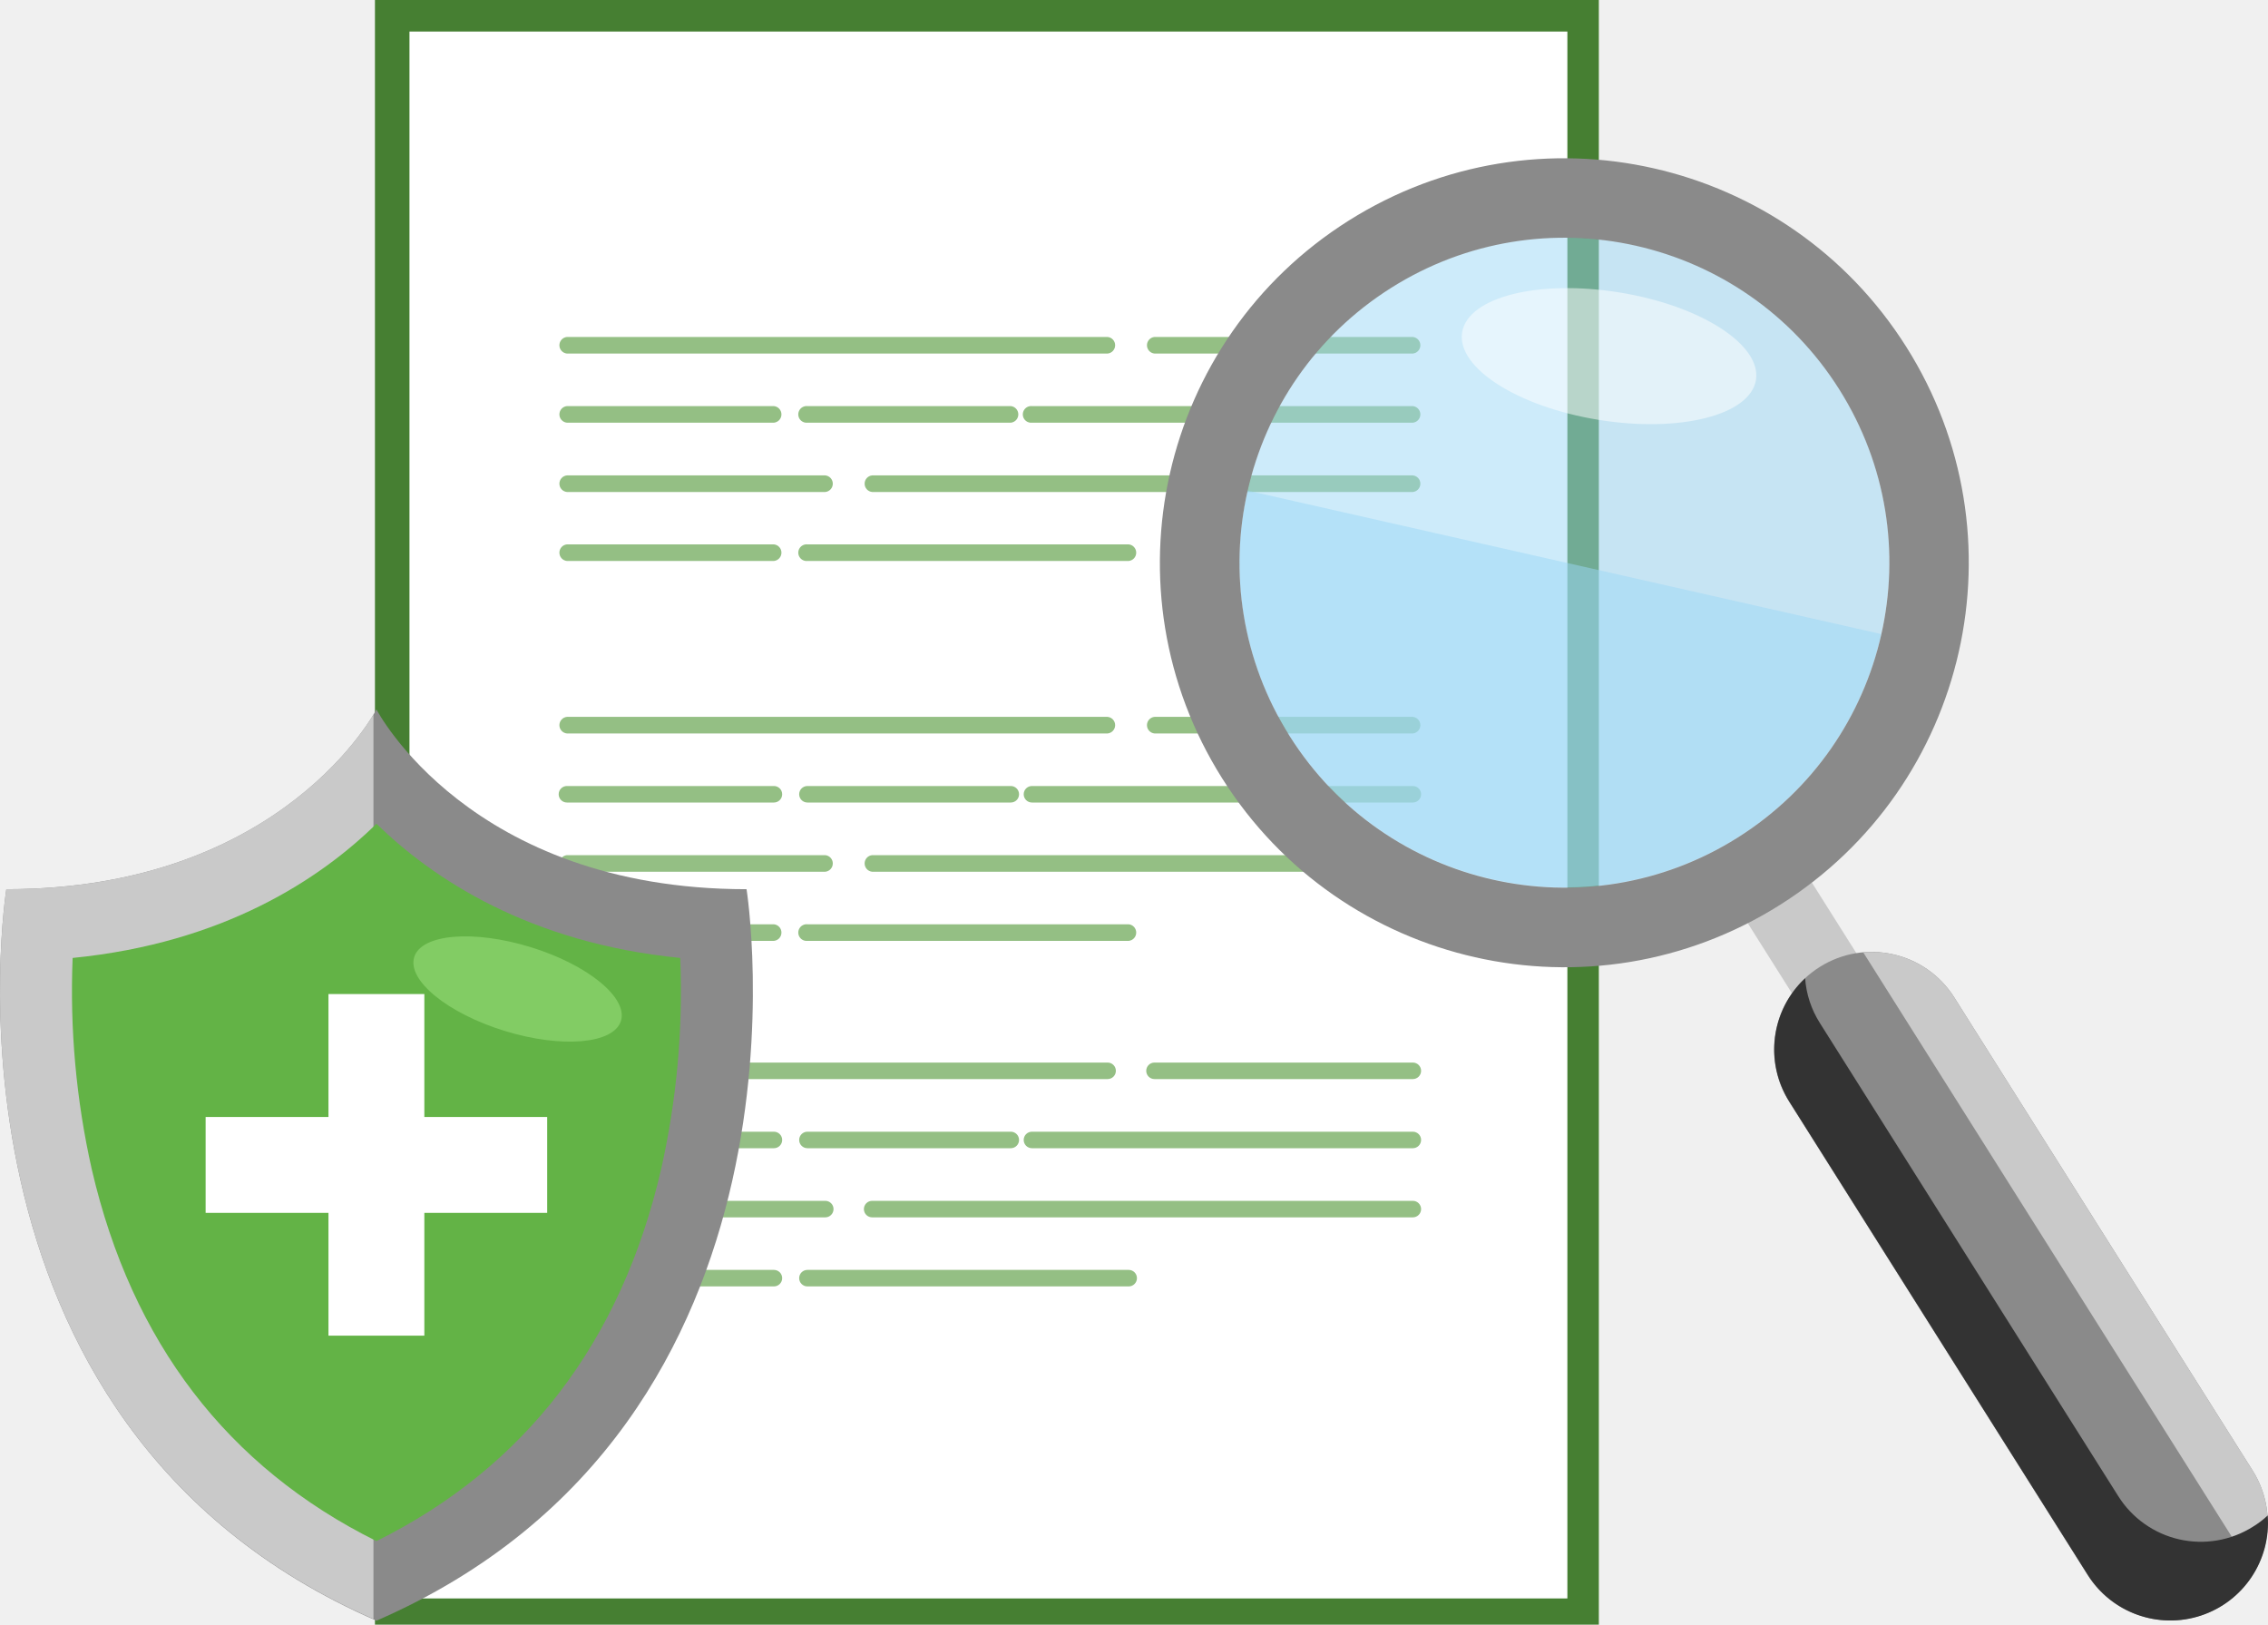
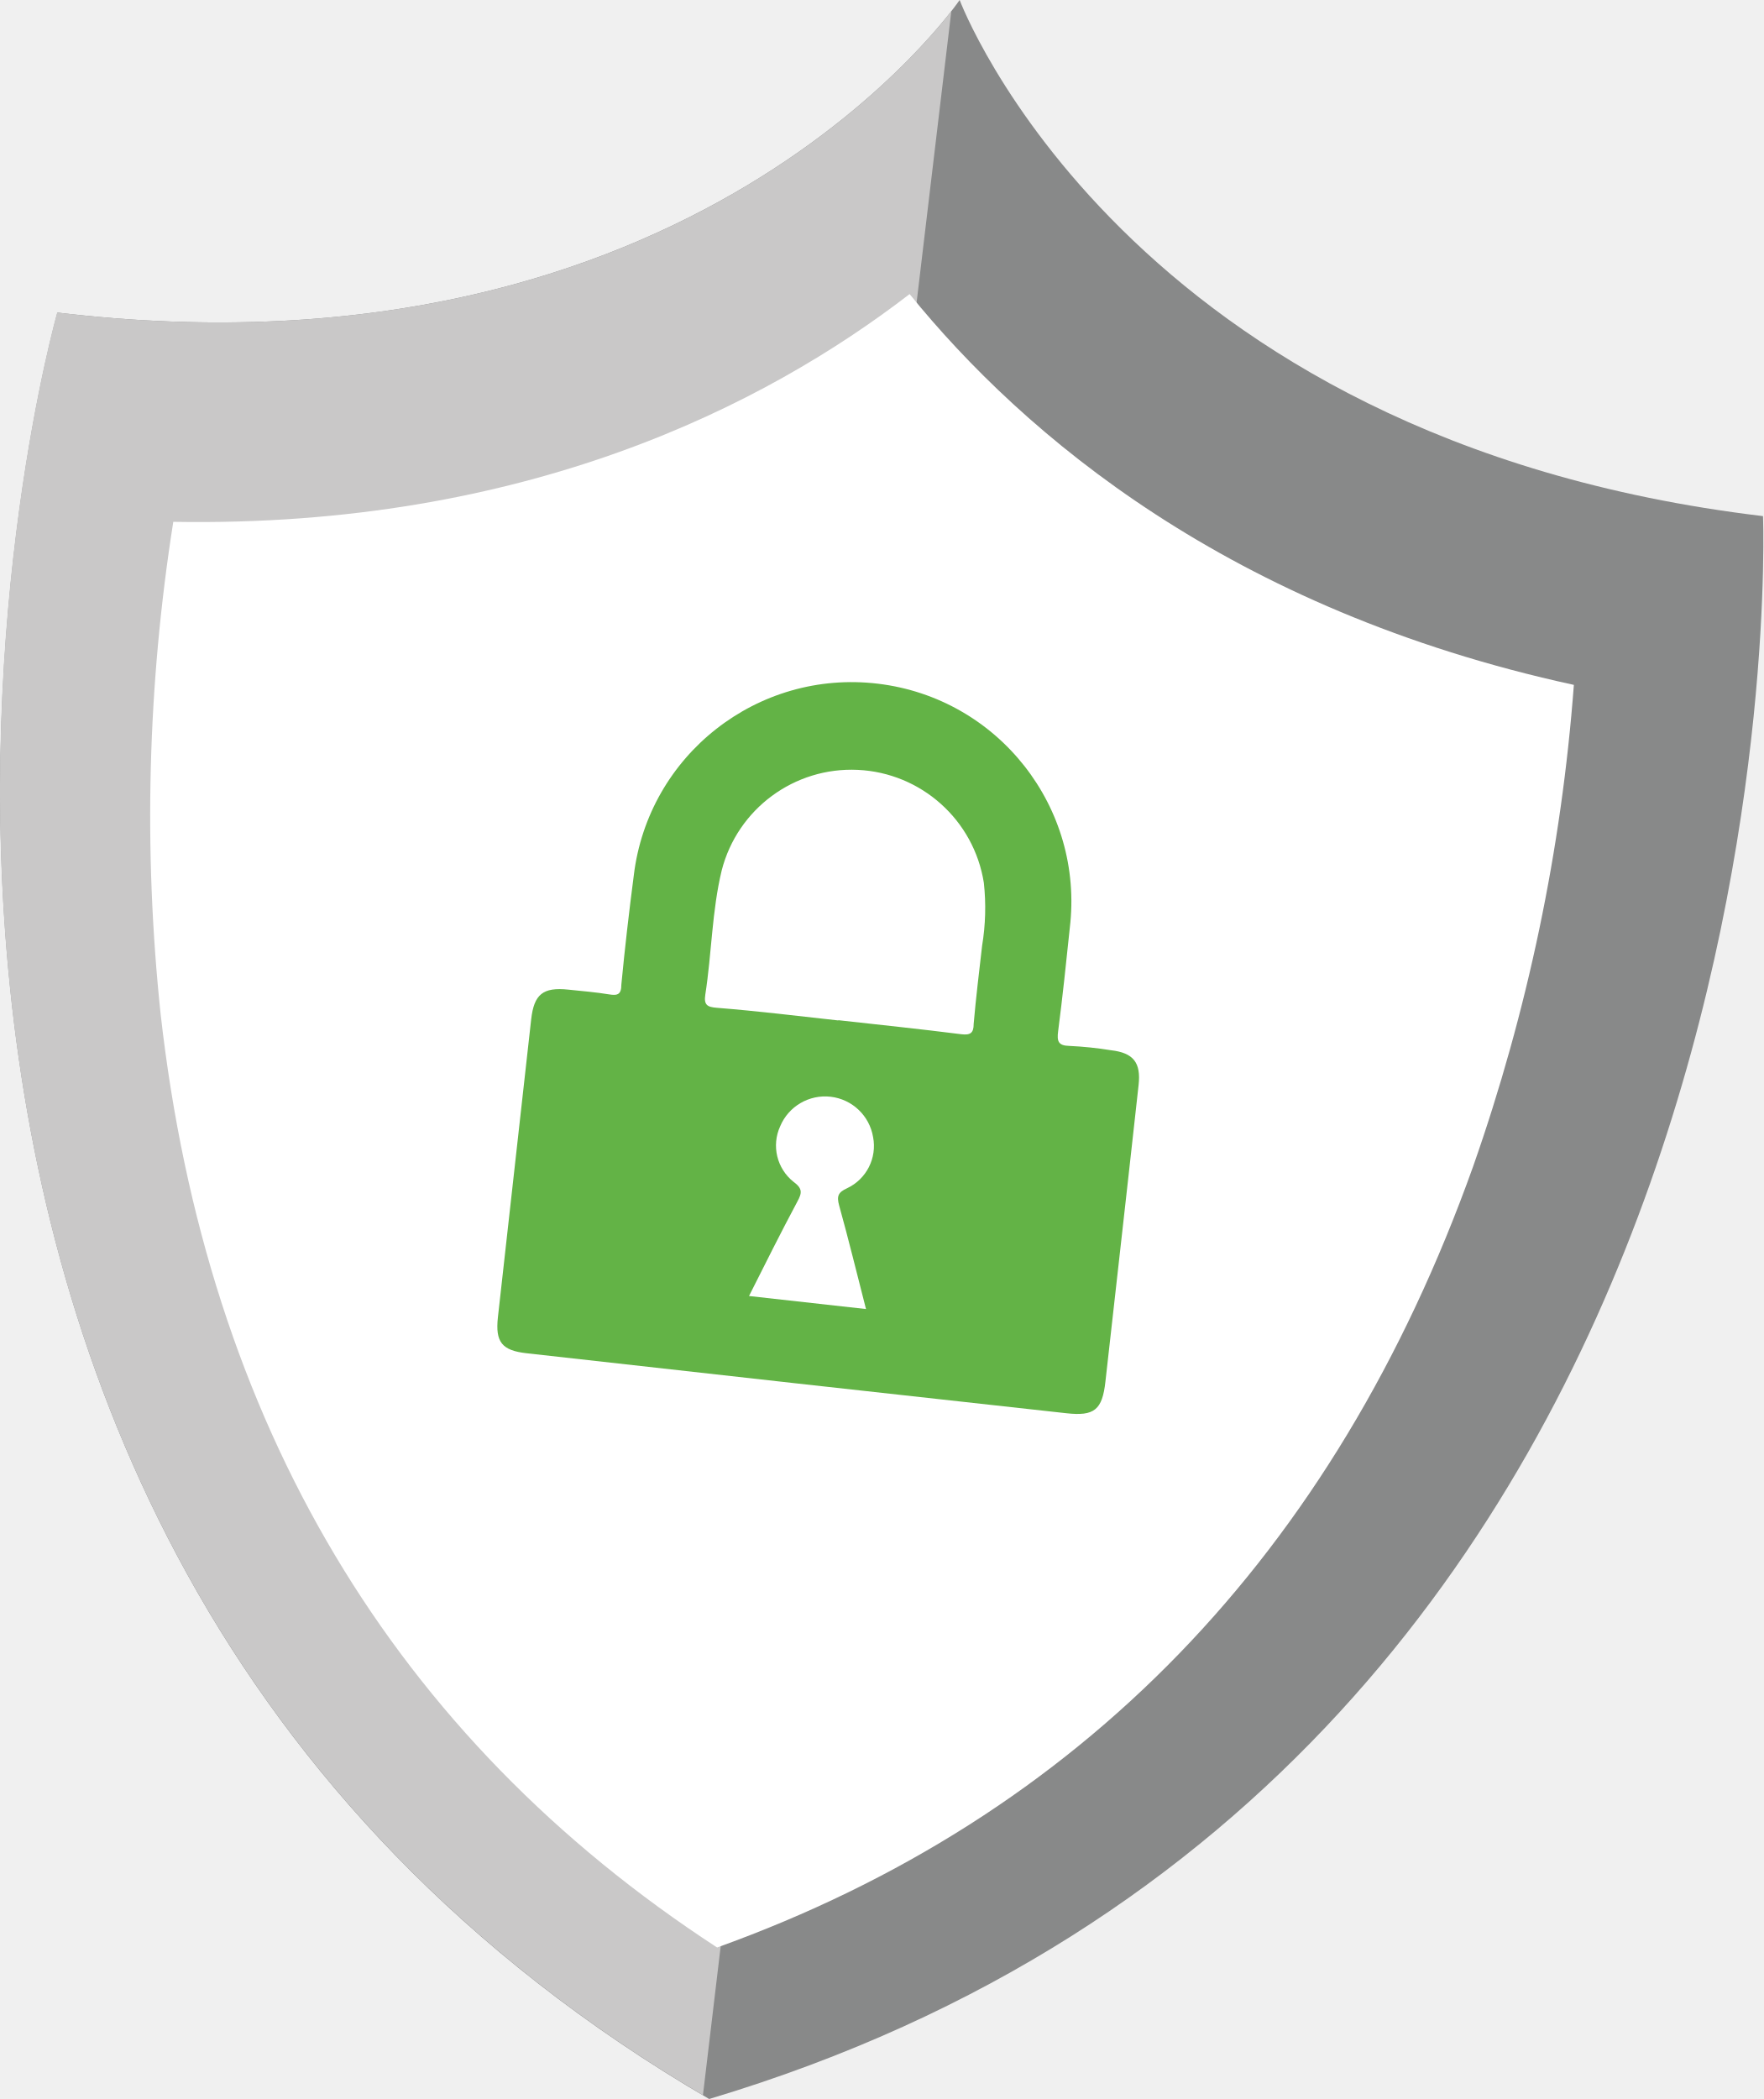
- <svg xmlns="http://www.w3.org/2000/svg" id="Componente_5_1" data-name="Componente 5 – 1" width="288.382" height="206.55" viewBox="0 0 288.382 206.55">
-   <rect id="Retângulo_8" data-name="Retângulo 8" width="155.62" height="206.55" transform="translate(47.676)" fill="#467f32" />
-   <rect id="Retângulo_9" data-name="Retângulo 9" width="147.23" height="199.21" transform="translate(52.066 4.01)" fill="#fff" />
-   <path id="Caminho_240" data-name="Caminho 240" d="M199.78,1143.7H131a1.06,1.06,0,0,1,0-2.11h68.75a1.06,1.06,0,0,1,0,2.11Z" transform="translate(-58.914 -1050.45)" fill="#94bf84" />
-   <path id="Caminho_241" data-name="Caminho 241" d="M238.56,1143.7H205.71a1.06,1.06,0,0,1,0-2.11h32.85a1.06,1.06,0,0,1,0,2.11Z" transform="translate(-58.914 -1050.45)" fill="#94bf84" />
-   <path id="Caminho_242" data-name="Caminho 242" d="M238.56,1161.28H169.81a1.06,1.06,0,0,1,0-2.11h68.75a1.06,1.06,0,0,1,0,2.11Z" transform="translate(-58.914 -1050.45)" fill="#94bf84" />
-   <path id="Caminho_243" data-name="Caminho 243" d="M163.88,1161.28H131a1.06,1.06,0,0,1,0-2.11h32.85a1.06,1.06,0,0,1,0,2.11Z" transform="translate(-58.914 -1050.45)" fill="#94bf84" />
-   <path id="Caminho_244" data-name="Caminho 244" d="M157.35,1170.07H131a1.06,1.06,0,0,1,0-2.11h26.32a1.06,1.06,0,0,1,0,2.11Z" transform="translate(-58.914 -1050.45)" fill="#94bf84" />
-   <path id="Caminho_245" data-name="Caminho 245" d="M202.43,1170.07H161.58a1.06,1.06,0,1,1,0-2.11h40.85a1.06,1.06,0,0,1,0,2.11Z" transform="translate(-58.914 -1050.45)" fill="#94bf84" />
-   <path id="Caminho_246" data-name="Caminho 246" d="M157.35,1152.48H131a1.05,1.05,0,1,1,0-2.1h26.32a1.05,1.05,0,1,1,0,2.1Z" transform="translate(-58.914 -1050.45)" fill="#94bf84" />
-   <path id="Caminho_247" data-name="Caminho 247" d="M187.44,1152.48H161.58a1.05,1.05,0,1,1,0-2.1h25.86a1.05,1.05,0,1,1,0,2.1Z" transform="translate(-58.914 -1050.45)" fill="#94bf84" />
-   <path id="Caminho_248" data-name="Caminho 248" d="M238.56,1152.48H190.13a1.05,1.05,0,1,1,0-2.1h48.43a1.05,1.05,0,1,1,0,2.1Z" transform="translate(-58.914 -1050.45)" fill="#94bf84" />
-   <path id="Caminho_249" data-name="Caminho 249" d="M199.78,1095.4H131a1.06,1.06,0,0,1,0-2.11h68.75a1.06,1.06,0,0,1,0,2.11Z" transform="translate(-58.914 -1050.45)" fill="#94bf84" />
-   <path id="Caminho_250" data-name="Caminho 250" d="M238.56,1095.4H205.71a1.06,1.06,0,0,1,0-2.11h32.85a1.06,1.06,0,0,1,0,2.11Z" transform="translate(-58.914 -1050.45)" fill="#94bf84" />
-   <path id="Caminho_251" data-name="Caminho 251" d="M238.56,1113H169.81a1.06,1.06,0,0,1,0-2.11h68.75a1.06,1.06,0,0,1,0,2.11Z" transform="translate(-58.914 -1050.45)" fill="#94bf84" />
-   <path id="Caminho_252" data-name="Caminho 252" d="M163.88,1113H131a1.06,1.06,0,0,1,0-2.11h32.85a1.06,1.06,0,0,1,0,2.11Z" transform="translate(-58.914 -1050.45)" fill="#94bf84" />
-   <path id="Caminho_253" data-name="Caminho 253" d="M157.35,1121.77H131a1.06,1.06,0,0,1,0-2.11h26.32a1.06,1.06,0,0,1,0,2.11Z" transform="translate(-58.914 -1050.45)" fill="#94bf84" />
-   <path id="Caminho_254" data-name="Caminho 254" d="M202.43,1121.77H161.58a1.06,1.06,0,1,1,0-2.11h40.85a1.06,1.06,0,0,1,0,2.11Z" transform="translate(-58.914 -1050.45)" fill="#94bf84" />
-   <path id="Caminho_255" data-name="Caminho 255" d="M157.35,1104.19H131a1.06,1.06,0,0,1,0-2.11h26.32a1.06,1.06,0,0,1,0,2.11Z" transform="translate(-58.914 -1050.45)" fill="#94bf84" />
-   <path id="Caminho_256" data-name="Caminho 256" d="M187.44,1104.19H161.58a1.06,1.06,0,1,1,0-2.11h25.86a1.06,1.06,0,0,1,0,2.11Z" transform="translate(-58.914 -1050.45)" fill="#94bf84" />
-   <path id="Caminho_257" data-name="Caminho 257" d="M238.56,1104.19H190.13a1.06,1.06,0,1,1,0-2.11h48.43a1.06,1.06,0,0,1,0,2.11Z" transform="translate(-58.914 -1050.45)" fill="#94bf84" />
-   <path id="Caminho_258" data-name="Caminho 258" d="M199.78,1187.64H131a1.05,1.05,0,1,1,0-2.1h68.75a1.05,1.05,0,0,1,0,2.1Z" transform="translate(-58.914 -1050.45)" fill="#94bf84" />
-   <path id="Caminho_259" data-name="Caminho 259" d="M238.56,1187.64H205.71a1.05,1.05,0,0,1,0-2.1h32.85a1.05,1.05,0,0,1,0,2.1Z" transform="translate(-58.914 -1050.45)" fill="#94bf84" />
-   <path id="Caminho_260" data-name="Caminho 260" d="M238.56,1205.22H169.81a1.05,1.05,0,1,1,0-2.1h68.75a1.05,1.05,0,0,1,0,2.1Z" transform="translate(-58.914 -1050.45)" fill="#94bf84" />
-   <path id="Caminho_261" data-name="Caminho 261" d="M163.88,1205.22H131a1.05,1.05,0,1,1,0-2.1h32.85a1.05,1.05,0,0,1,0,2.1Z" transform="translate(-58.914 -1050.45)" fill="#94bf84" />
-   <path id="Caminho_262" data-name="Caminho 262" d="M157.35,1214H131a1.05,1.05,0,1,1,0-2.1h26.32a1.05,1.05,0,1,1,0,2.1Z" transform="translate(-58.914 -1050.45)" fill="#94bf84" />
-   <path id="Caminho_263" data-name="Caminho 263" d="M202.43,1214H161.58a1.05,1.05,0,1,1,0-2.1h40.85a1.05,1.05,0,1,1,0,2.1Z" transform="translate(-58.914 -1050.45)" fill="#94bf84" />
-   <path id="Caminho_264" data-name="Caminho 264" d="M157.35,1196.43H131a1.05,1.05,0,1,1,0-2.1h26.32a1.05,1.05,0,0,1,0,2.1Z" transform="translate(-58.914 -1050.45)" fill="#94bf84" />
-   <path id="Caminho_265" data-name="Caminho 265" d="M187.44,1196.43H161.58a1.05,1.05,0,1,1,0-2.1h25.86a1.05,1.05,0,0,1,0,2.1Z" transform="translate(-58.914 -1050.45)" fill="#94bf84" />
-   <path id="Caminho_266" data-name="Caminho 266" d="M238.56,1196.43H190.13a1.05,1.05,0,1,1,0-2.1h48.43a1.05,1.05,0,0,1,0,2.1Z" transform="translate(-58.914 -1050.45)" fill="#94bf84" />
-   <rect id="Retângulo_10" data-name="Retângulo 10" width="9.65" height="14.5" transform="translate(220.971 115.372) rotate(-32.24)" fill="#c9c9c9" />
-   <path id="Caminho_267" data-name="Caminho 267" d="M298.13,1131.07A41.32,41.32,0,1,1,267,1081.65,41.32,41.32,0,0,1,298.13,1131.07Z" transform="translate(-58.914 -1050.45)" fill="#9bd7f6" opacity="0.5" />
-   <path id="Caminho_268" data-name="Caminho 268" d="M298.13,1131.07a41.318,41.318,0,1,1-80.595-18.251Z" transform="translate(-58.914 -1050.45)" fill="#9bd7f6" opacity="0.5" />
-   <path id="Caminho_269" data-name="Caminho 269" d="M230.4,1078.5a51.42,51.42,0,1,0,70.91,16.06,51.42,51.42,0,0,0-70.91-16.06Zm49.46,78.44a41.31,41.31,0,1,1,12.91-57A41.31,41.31,0,0,1,279.86,1156.94Z" transform="translate(-58.914 -1050.45)" fill="#8a8a8a" />
-   <path id="Caminho_270" data-name="Caminho 270" d="M282.19,1098.76c-.73,4.47-9.68,6.74-20,5.07s-18.09-6.65-17.36-11.13,9.67-6.74,20-5.07S282.91,1094.28,282.19,1098.76Z" transform="translate(-58.914 -1050.45)" fill="#fff" opacity="0.5" />
-   <path id="Caminho_271" data-name="Caminho 271" d="M345.35,1237.42a12.42,12.42,0,0,1-3.88,17.13h0a12.41,12.41,0,0,1-17.12-3.88l-37.94-60.15a12.41,12.41,0,0,1,3.88-17.13h0a12.41,12.41,0,0,1,17.12,3.88Z" transform="translate(-58.914 -1050.45)" fill="#8a8a8a" />
-   <path id="Caminho_272" data-name="Caminho 272" d="M295.83,1171.53l49.71,78.81a12.39,12.39,0,0,0-.19-12.92l-37.94-60.15A12.39,12.39,0,0,0,295.83,1171.53Z" transform="translate(-58.914 -1050.45)" fill="#c9c9c9" />
-   <path id="Caminho_273" data-name="Caminho 273" d="M345.38,1244.55a12.4,12.4,0,0,1-17.12-3.88l-37.94-60.15a12.23,12.23,0,0,1-1.88-5.7,12.41,12.41,0,0,0-2,15.7l37.94,60.15a12.41,12.41,0,0,0,22.88-7.55,11.392,11.392,0,0,1-1.88,1.43Z" transform="translate(-58.914 -1050.45)" fill="#333" />
-   <path id="Caminho_274" data-name="Caminho 274" d="M153.84,1163.5c-35.25,0-47.06-22.86-47.06-22.86S95,1163.5,59.72,1163.5c0,0-10.85,67.82,47.06,93C164.69,1231.32,153.84,1163.5,153.84,1163.5Z" transform="translate(-58.914 -1050.45)" fill="#8a8a8a" />
-   <path id="Caminho_275" data-name="Caminho 275" d="M106.4,1141.3c-2.26,3.74-15,22.2-46.68,22.2,0,0-10.8,67.51,46.68,92.79Z" transform="translate(-58.914 -1050.45)" fill="#c9c9c9" />
-   <path id="Caminho_276" data-name="Caminho 276" d="M145.41,1172.24c-19.23-1.9-31.5-10.11-38.63-17.06-7.13,7-19.4,15.16-38.63,17.06a103.3,103.3,0,0,0,2.43,26.86c5.1,22,17.27,37.88,36.2,47.28,18.93-9.4,31.1-25.29,36.2-47.28a103.3,103.3,0,0,0,2.43-26.86Z" transform="translate(-58.914 -1050.45)" fill="#63b346" />
-   <rect id="Retângulo_11" data-name="Retângulo 11" width="12.19" height="43.43" transform="translate(41.766 126.38)" fill="#fff" />
-   <rect id="Retângulo_12" data-name="Retângulo 12" width="43.43" height="12.19" transform="translate(26.146 142.01)" fill="#fff" />
-   <path id="Caminho_277" data-name="Caminho 277" d="M137.87,1180.24c-.91,2.94-7.53,3.51-14.78,1.28s-12.41-6.43-11.51-9.38,7.53-3.51,14.79-1.28S138.78,1177.3,137.87,1180.24Z" transform="translate(-58.914 -1050.45)" fill="#82cc64" />
+ <svg xmlns="http://www.w3.org/2000/svg" id="Componente_11_1" data-name="Componente 11 – 1" width="141.992" height="169.02" viewBox="0 0 141.992 169.02">
+   <path id="Caminho_8406" data-name="Caminho 8406" d="M723.23,1266.15c-51.43-6.14-64.69-41.56-64.69-41.56s-21.22,31.3-72.65,25.17c0,0-27.65,97.07,52.48,143.85C727.26,1367,723.23,1266.15,723.23,1266.15Z" transform="translate(-581.266 -1224.59)" fill="#888989" />
+   <path id="Caminho_8407" data-name="Caminho 8407" d="M657.87,1225.49c-3.94,5.06-25.75,29.78-72,24.27,0,0-27.52,96.63,52,143.54Z" transform="translate(-581.266 -1224.59)" fill="#c9c8c8" />
+   <path id="Caminho_8408" data-name="Caminho 8408" d="M595.22,1266.61c28.39.49,47.7-9.41,59.29-18.34,9.22,11.36,25.75,25.43,53.49,31.47a151.3,151.3,0,0,1-8.12,38.8c-11.17,31.24-31.64,52.36-60.87,62.87-26-16.94-41.1-42.2-44.81-75.17a151.692,151.692,0,0,1,1.02-39.63Z" transform="translate(-581.266 -1224.59)" fill="#fff" />
+   <path id="Caminho_8760" data-name="Caminho 8760" d="M645.52,1336l-21.84-2.44c-2-.22-2.54-.9-2.32-2.9q1.33-12,2.68-24c.23-2,.94-2.6,3-2.38,1.09.12,2.19.2,3.26.38.71.12,1,0,1-.79.28-2.93.62-5.86,1-8.78a17.681,17.681,0,1,1,35.11,4.22c-.29,2.78-.58,5.56-.94,8.33-.1.78,0,1.15.89,1.17a29.615,29.615,0,0,1,3.37.35c1.81.21,2.42,1,2.22,2.8-.53,4.85-1.08,9.69-1.62,14.53l-1.05,9.34c-.25,2.29-.89,2.81-3.14,2.56Zm3.25-29.26c3.3.37,6.6.71,9.9,1.13.74.09,1-.1,1-.83.18-2.1.44-4.2.68-6.3a18.645,18.645,0,0,0,.14-5.06,10.79,10.79,0,0,0-21.11-1c-.79,3.27-.8,6.66-1.32,10-.13.84.17,1,.91,1.06,3.28.26,6.54.66,9.8,1.02ZM651,1330c-.73-2.84-1.4-5.6-2.16-8.33-.21-.76-.09-1.07.64-1.4a3.76,3.76,0,0,0,2.09-4.12,3.92,3.92,0,0,0-7.48-.87,3.73,3.73,0,0,0,1.08,4.48c.72.53.69.88.3,1.59-1.33,2.49-2.58,5-3.89,7.6Z" transform="translate(-581.266 -1224.59)" fill="#63b346" />
</svg>
